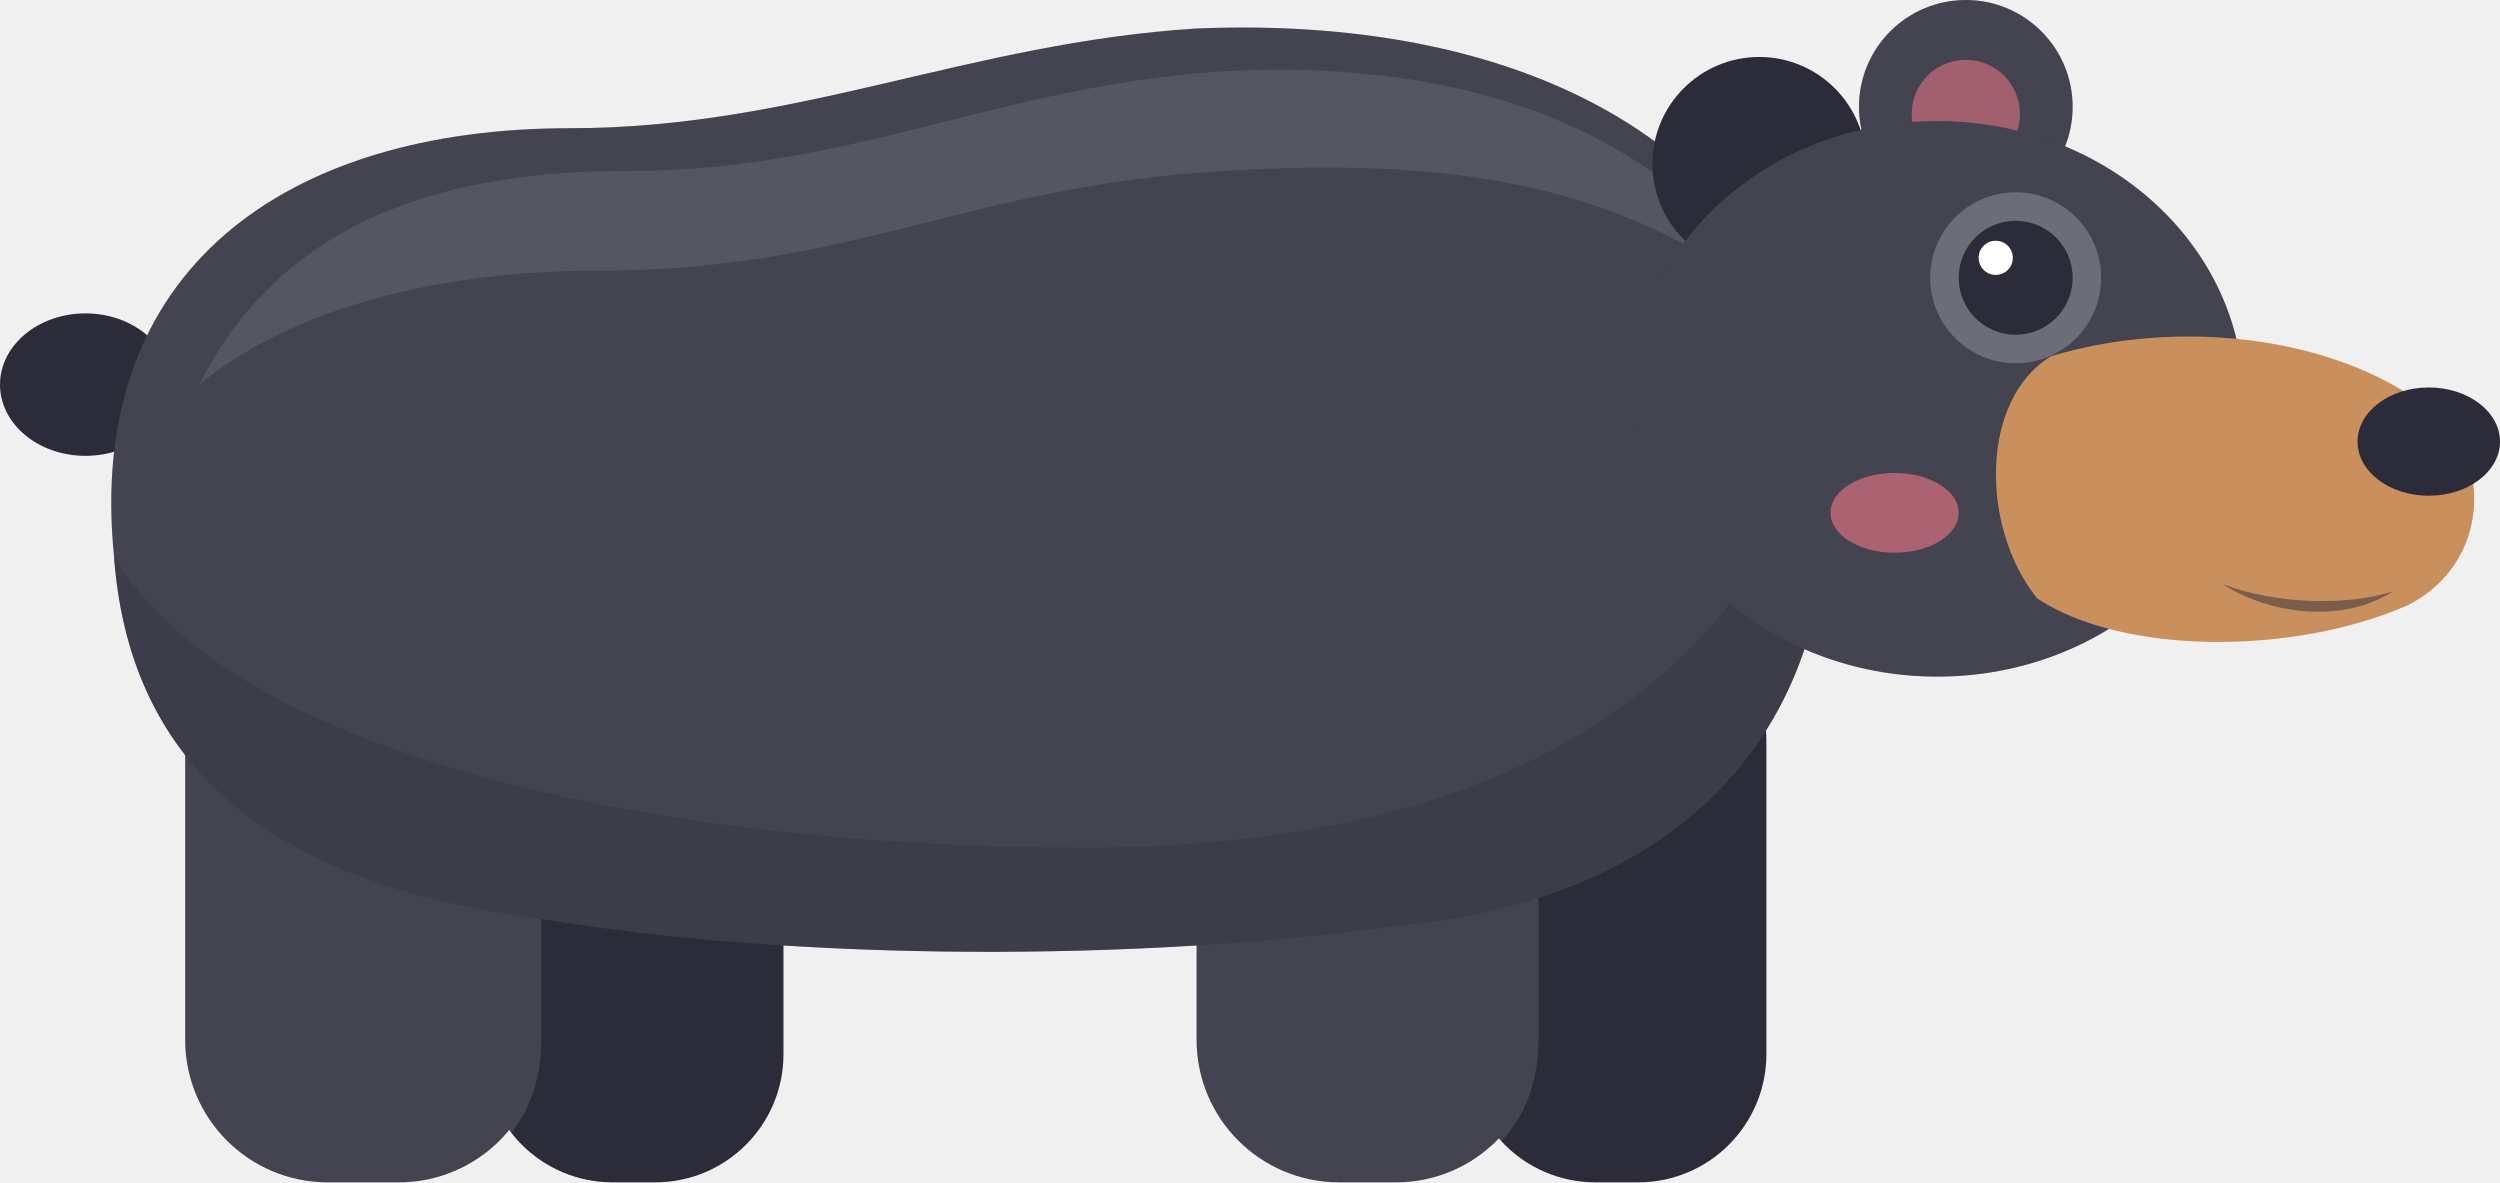
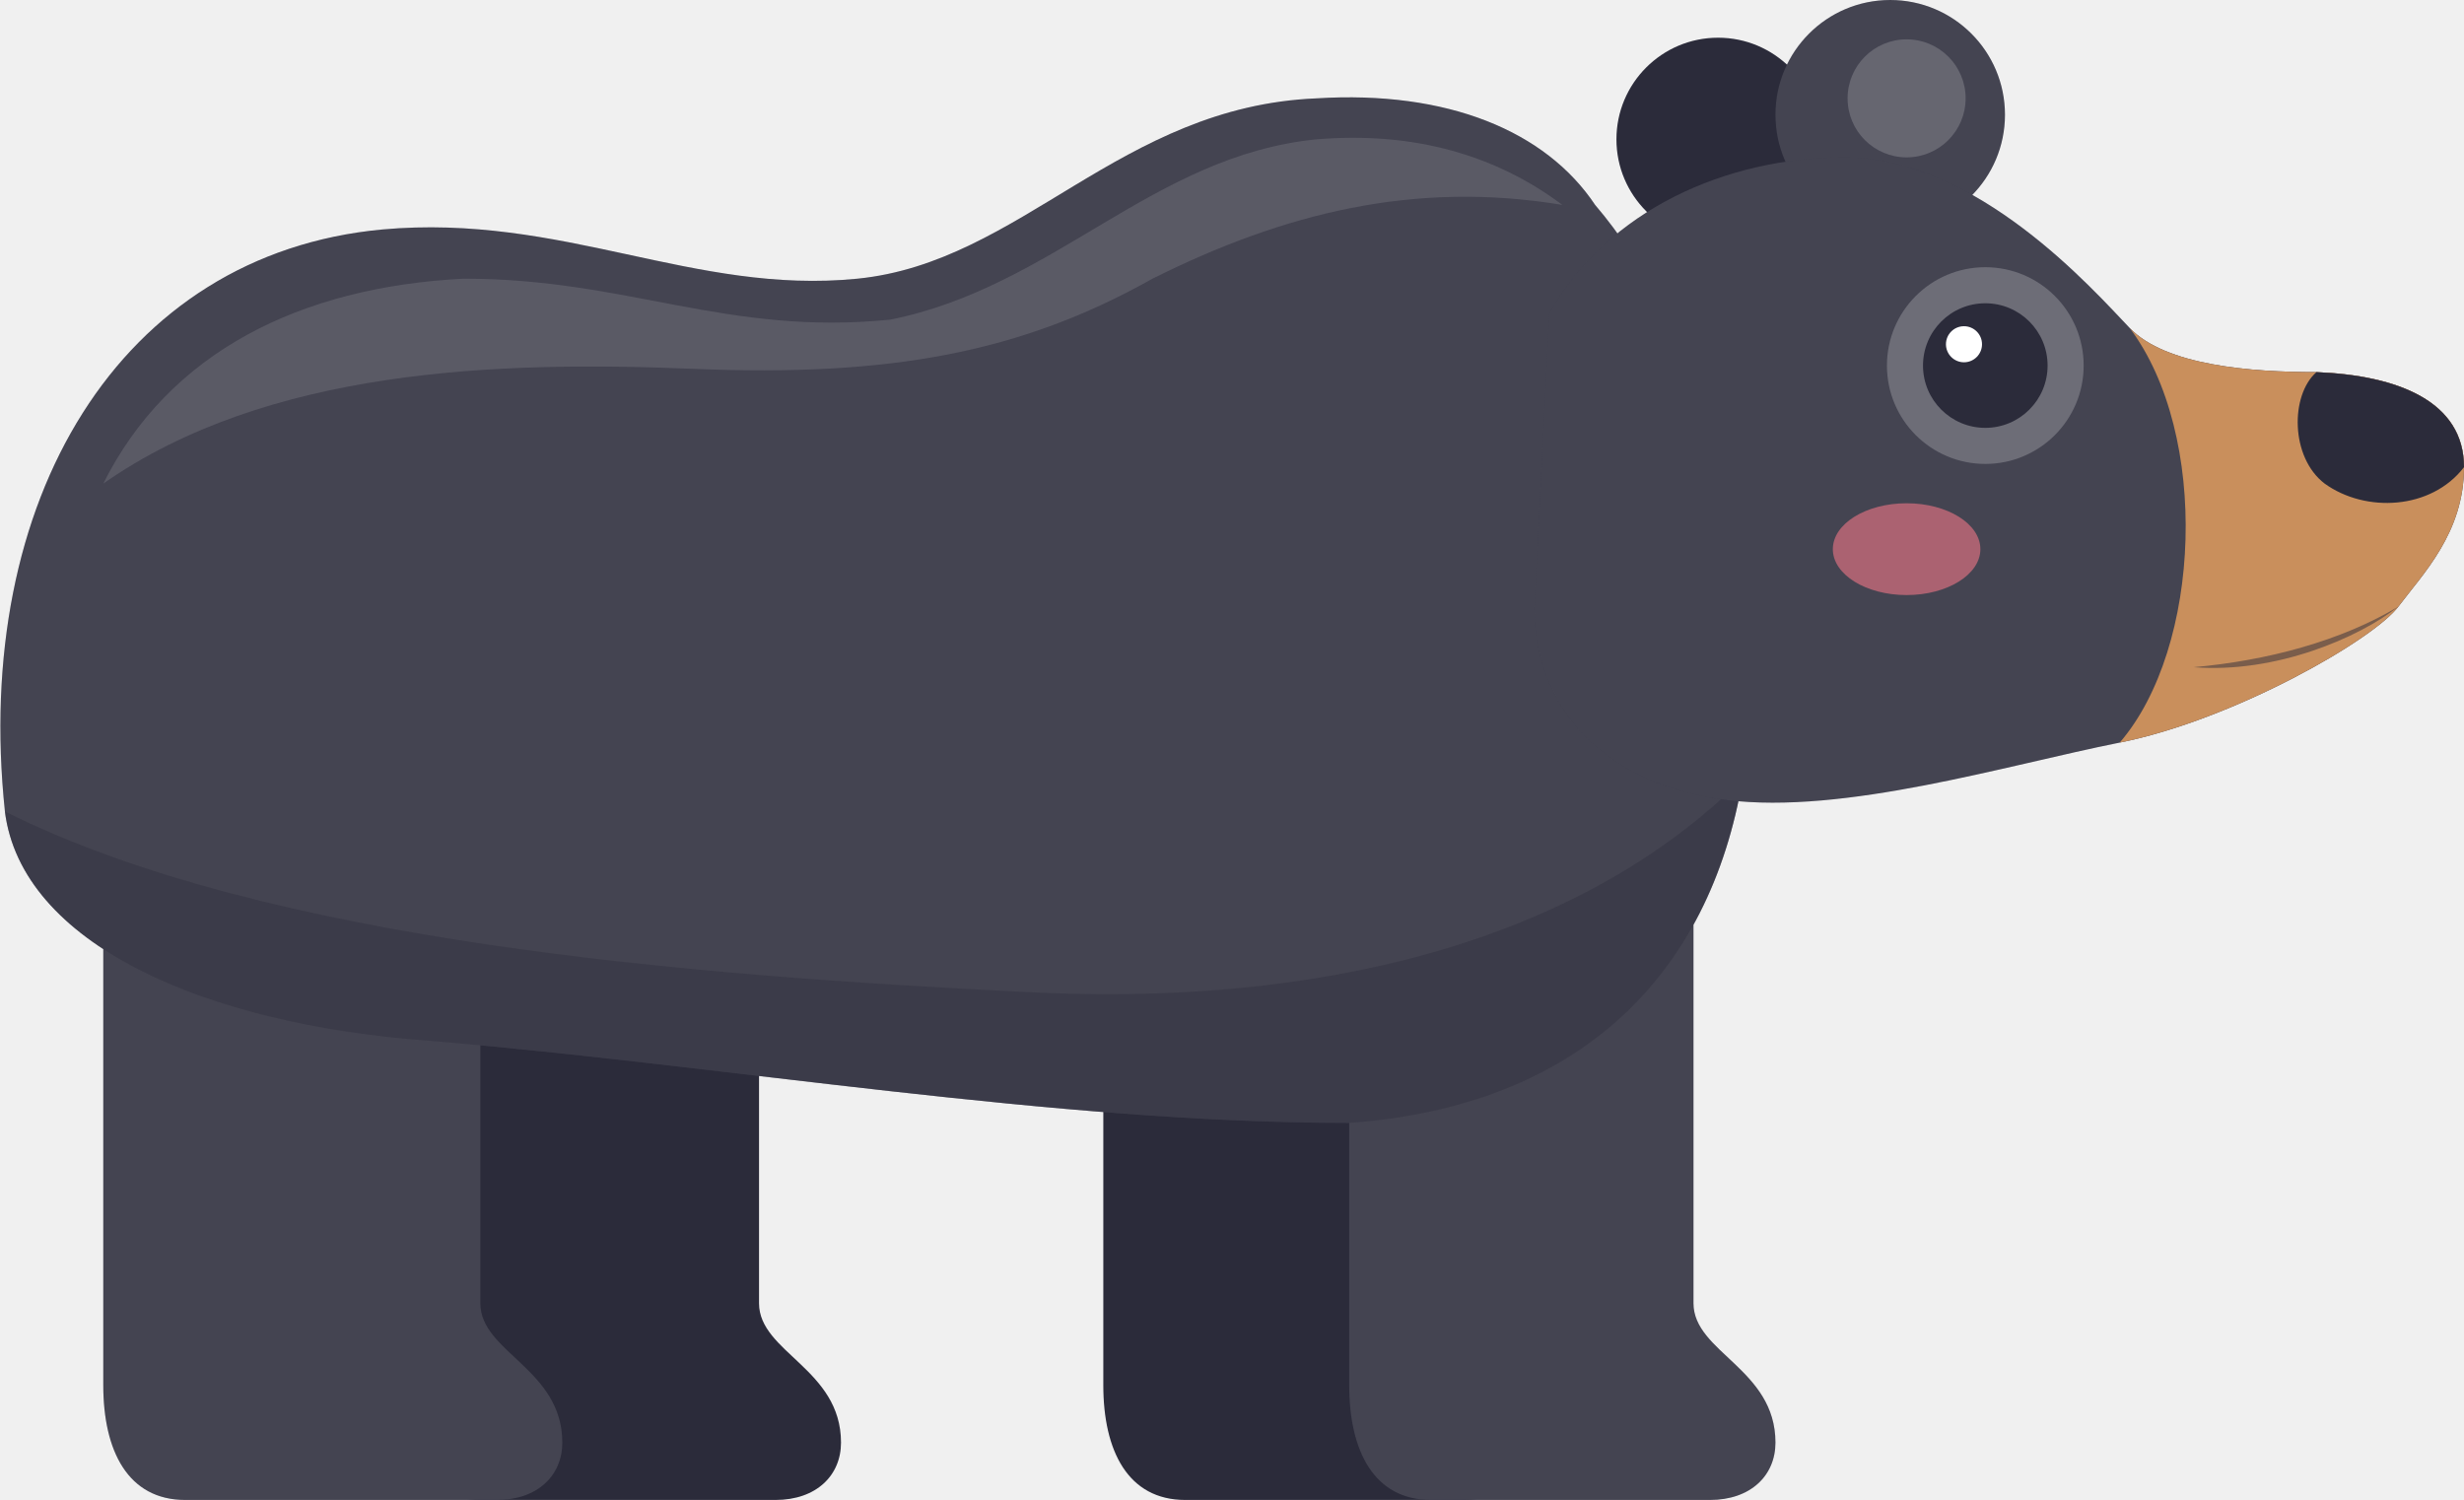
- <svg xmlns="http://www.w3.org/2000/svg" viewBox="32 57 175.5 83">
-   <rect x="66" y="100" width="21" height="40" rx="9" fill="#2b2b3a" />
-   <rect x="135" y="100" width="21" height="40" rx="9" fill="#2b2b3a" />
-   <ellipse cx="38" cy="84" rx="6" ry="5" fill="#2b2b3a" />
-   <path d="M40 96 C 38 76, 52 66, 72 66 C 88 66, 100 60, 116 59 C 140 58, 158 68, 160 88 C 162 106, 152 120, 130 122 C 112 124.5, 88 124.5, 70 121.5 C 50 119, 41 110, 40 96 Z" fill="#2b2b3a" />
-   <rect x="45" y="96" width="25" height="44" rx="10" fill="#2b2b3a" />
-   <rect x="116" y="98" width="24" height="42" rx="10" fill="#2b2b3a" />
-   <path d="M40 96 C 38 76, 52 66, 72 66 C 88 66, 100 60, 116 59 C 140 58, 158 68, 160 88 C 162 106, 152 120, 130 122 C 112 124.5, 88 124.5, 70 121.5 C 50 119, 41 110, 40 96 Z M55 96 L 60 96 C 66 96, 70 100, 70 106 L 70 130 C 70 136, 66 140, 60 140 L 55 140 C 49 140, 45 136, 45 130 L 45 106 C 45 100, 49 96, 55 96 Z M126 98 L 130 98 C 136 98, 140 102, 140 108 L 140 130 C 140 136, 136 140, 130 140 L 126 140 C 120 140, 116 136, 116 130 L 116 108 C 116 102, 120 98, 126 98 Z" fill="#ffffff" opacity="0.12" />
-   <path d="M46 84 C 52 72, 64 69, 76 69 C 92 69, 102 63, 118 62 C 136 61, 150 67, 156 78 C 146 70, 134 68, 118 69 C 100 70, 92 76, 74 76 C 62 76, 52 79, 46 84 Z" fill="#ffffff" opacity="0.1" />
-   <path d="M160 88 C 162 106, 152 120, 130 122 C 112 124.5, 88 124.5, 70 121.5 C 50 119, 41 110, 40 96 C 48 110, 78 116.5, 108 116.5 C 134 116.5, 152 108, 160 88 Z" fill="#2b2b3a" opacity="0.3" />
-   <g class="part-head" style="transform-box: fill-box; transform-origin: 0% 50%">
+ <svg xmlns="http://www.w3.org/2000/svg" viewBox="53.7 48.5 150.3 91.5">
+   <path d="M78 98 L 100 98 L 100 128 C 100 131, 105 132, 105 136.5 C 105 138.5, 103.5 140, 101 140 L 83 140 C 79.5 140, 78 137, 78 133 Z M121 98 L 142 98 L 142 128 C 142 131, 147 132, 147 136.5 C 147 138.5, 145.5 140, 143 140 L 126 140 C 122.5 140, 121 137, 121 133 Z" fill="#2b2b3a" />
+   <path d="M54 98 C 52 79, 61 64, 77 62.5 C 88 61.5, 96 66.5, 106 65.5 C 116 64.5, 122 55, 134 54.5 C 142 54, 148 56.5, 151 61 C 157 68, 162 82, 160 96 C 158 108, 150 116, 136 117 C 118 117, 98 113.5, 80 112 C 66 111, 55 106, 54 98 Z M60 98 L 83 98 L 83 128 C 83 131, 88 132, 88 136.5 C 88 138.5, 86.5 140, 84 140 L 65 140 C 61.5 140, 60 137, 60 133 Z M136 98 L 157 98 L 157 128 C 157 131, 162 132, 162 136.5 C 162 138.5, 160.5 140, 158 140 L 141 140 C 137.5 140, 136 137, 136 133 Z" fill="#2b2b3a" />
+   <path d="M54 98 C 52 79, 61 64, 77 62.5 C 88 61.5, 96 66.5, 106 65.5 C 116 64.5, 122 55, 134 54.5 C 142 54, 148 56.5, 151 61 C 157 68, 162 82, 160 96 C 158 108, 150 116, 136 117 C 118 117, 98 113.5, 80 112 C 66 111, 55 106, 54 98 Z M60 98 L 83 98 L 83 128 C 83 131, 88 132, 88 136.5 C 88 138.5, 86.5 140, 84 140 L 65 140 C 61.5 140, 60 137, 60 133 Z M136 98 L 157 98 L 157 128 C 157 131, 162 132, 162 136.5 C 162 138.5, 160.5 140, 158 140 L 141 140 C 137.5 140, 136 137, 136 133 Z" fill="#ffffff" opacity="0.12" />
+   <path d="M60 78 C 64 70, 72 66, 82 65.5 C 92 65.5, 98 69, 108 68 C 118 66, 124 58, 134 57 C 140 56.5, 145 58, 149 61 C 140 59.5, 132 61.5, 124 65.5 C 116 70, 108 71.5, 96 71 C 84 70.5, 70 71, 60 78 Z" fill="#ffffff" opacity="0.12" />
+   <path d="M54 98 C 55 106, 66 111, 80 112 C 98 113.5, 118 117, 136 117 C 150 116, 158 108, 160 96 C 150 106, 134 110, 116 109 C 96 108, 70 106, 54 98 Z" fill="#2b2b3a" opacity="0.35" />
+   <g class="part-head" style="transform-box: fill-box; transform-origin: 5% 60.2%">
    <g class="part-ears" style="transform-box: fill-box; transform-origin: 50% 100%">
-       <circle cx="155.5" cy="68.5" r="7.5" fill="#2b2b3a" />
-       <circle cx="170" cy="64.5" r="7.5" fill="#2b2b3a" />
-       <circle cx="170" cy="64.5" r="7.5" fill="#ffffff" opacity="0.12" />
-       <circle cx="170" cy="65" r="3.8" fill="#ff7a8a" opacity="0.5" />
+       <circle cx="158.5" cy="57" r="6.2" fill="#2b2b3a" />
+       <circle cx="169" cy="55.5" r="7" fill="#2b2b3a" />
+       <circle cx="169" cy="55.5" r="7" fill="#ffffff" opacity="0.12" />
+       <circle cx="170" cy="54.5" r="3.6" fill="#ffffff" opacity="0.18" />
    </g>
-     <ellipse cx="168" cy="85" rx="21.5" ry="19.5" fill="#2b2b3a" />
-     <ellipse cx="168" cy="85" rx="21.5" ry="19.5" fill="#ffffff" opacity="0.12" />
-     <path d="M176 82 C 186 79, 198 81, 204 87 C 207 91, 206 97, 201 99.5 C 193 103, 181 103, 175 99 C 171 94, 171 85, 176 82 Z" fill="#c98f5c" />
-     <ellipse cx="202.5" cy="88" rx="5" ry="3.8" fill="#2b2b3a" />
-     <path d="M188 98 C 192 100.5, 197 100.5, 200 98.5 C 197 99.5, 192 99.5, 188 98 Z" fill="#2b2b3a" opacity="0.5" />
-     <circle cx="173.5" cy="76.5" r="6" fill="#ffffff" opacity="0.22" />
-     <circle cx="173.5" cy="76.5" r="4" fill="#2b2b3a" />
-     <circle cx="172.1" cy="75.1" r="1.2" fill="#ffffff" />
-     <ellipse cx="165" cy="93" rx="4.5" ry="2.8" fill="#ff7a8a" opacity="0.55" />
+     <path d="M 148.2 67.6 C 151.8 61.3 159 58.1 166.2 58.1 C 174.3 58.1 181.4 66.2 183.6 68.5 C 185.8 70.8 191 71.2 195 71.2 C 200 71.4 204 73 204 77 C 204 81 201.5 83.5 200 85.5 C 198.5 87.5 190 92.4 183 93.8 C 176 95.2 166.2 98.2 159 97.3 C 151.8 96.4 147.3 91.9 147.3 85.6 Z" fill="#2b2b3a" />
+     <path d="M 148.2 67.6 C 151.8 61.3 159 58.1 166.2 58.1 C 174.3 58.1 181.4 66.2 183.6 68.5 C 185.8 70.8 191 71.2 195 71.2 C 200 71.4 204 73 204 77 C 204 81 201.5 83.5 200 85.5 C 198.5 87.5 190 92.4 183 93.8 C 176 95.2 166.2 98.2 159 97.3 C 151.8 96.4 147.3 91.9 147.3 85.6 Z" fill="#ffffff" opacity="0.12" />
+     <path d="M 183.6 68.5 C 185.8 70.8 191 71.2 195 71.2 C 200 71.4 204 73 204 77 C 204 81 201.5 83.5 200 85.5 C 198.5 87.5 190 92.4 183 93.8 C 188 88 188.5 75 183.6 68.5 Z" fill="#c98f5c" />
+     <path d="M 195 71.2 C 200 71.4 204 73 204 77 C 202 79.6 198 79.8 195.5 78 C 193.4 76.4 193.4 72.6 195 71.2 Z" fill="#2b2b3a" />
+     <path d="M 187.5 89.2 C 192 88.8 196.5 87.6 200 85.5 C 197.6 87.4 192.5 89.6 187.5 89.2 Z" fill="#2b2b3a" opacity="0.5" />
+     <circle cx="174.8" cy="70.8" r="6" fill="#ffffff" opacity="0.22" />
+     <circle cx="174.8" cy="70.8" r="3.8" fill="#2b2b3a" />
+     <circle cx="173.5" cy="69.5" r="1.1" fill="#ffffff" />
+     <ellipse cx="170" cy="82" rx="4.5" ry="2.8" fill="#ff7a8a" opacity="0.55" />
  </g>
</svg>
